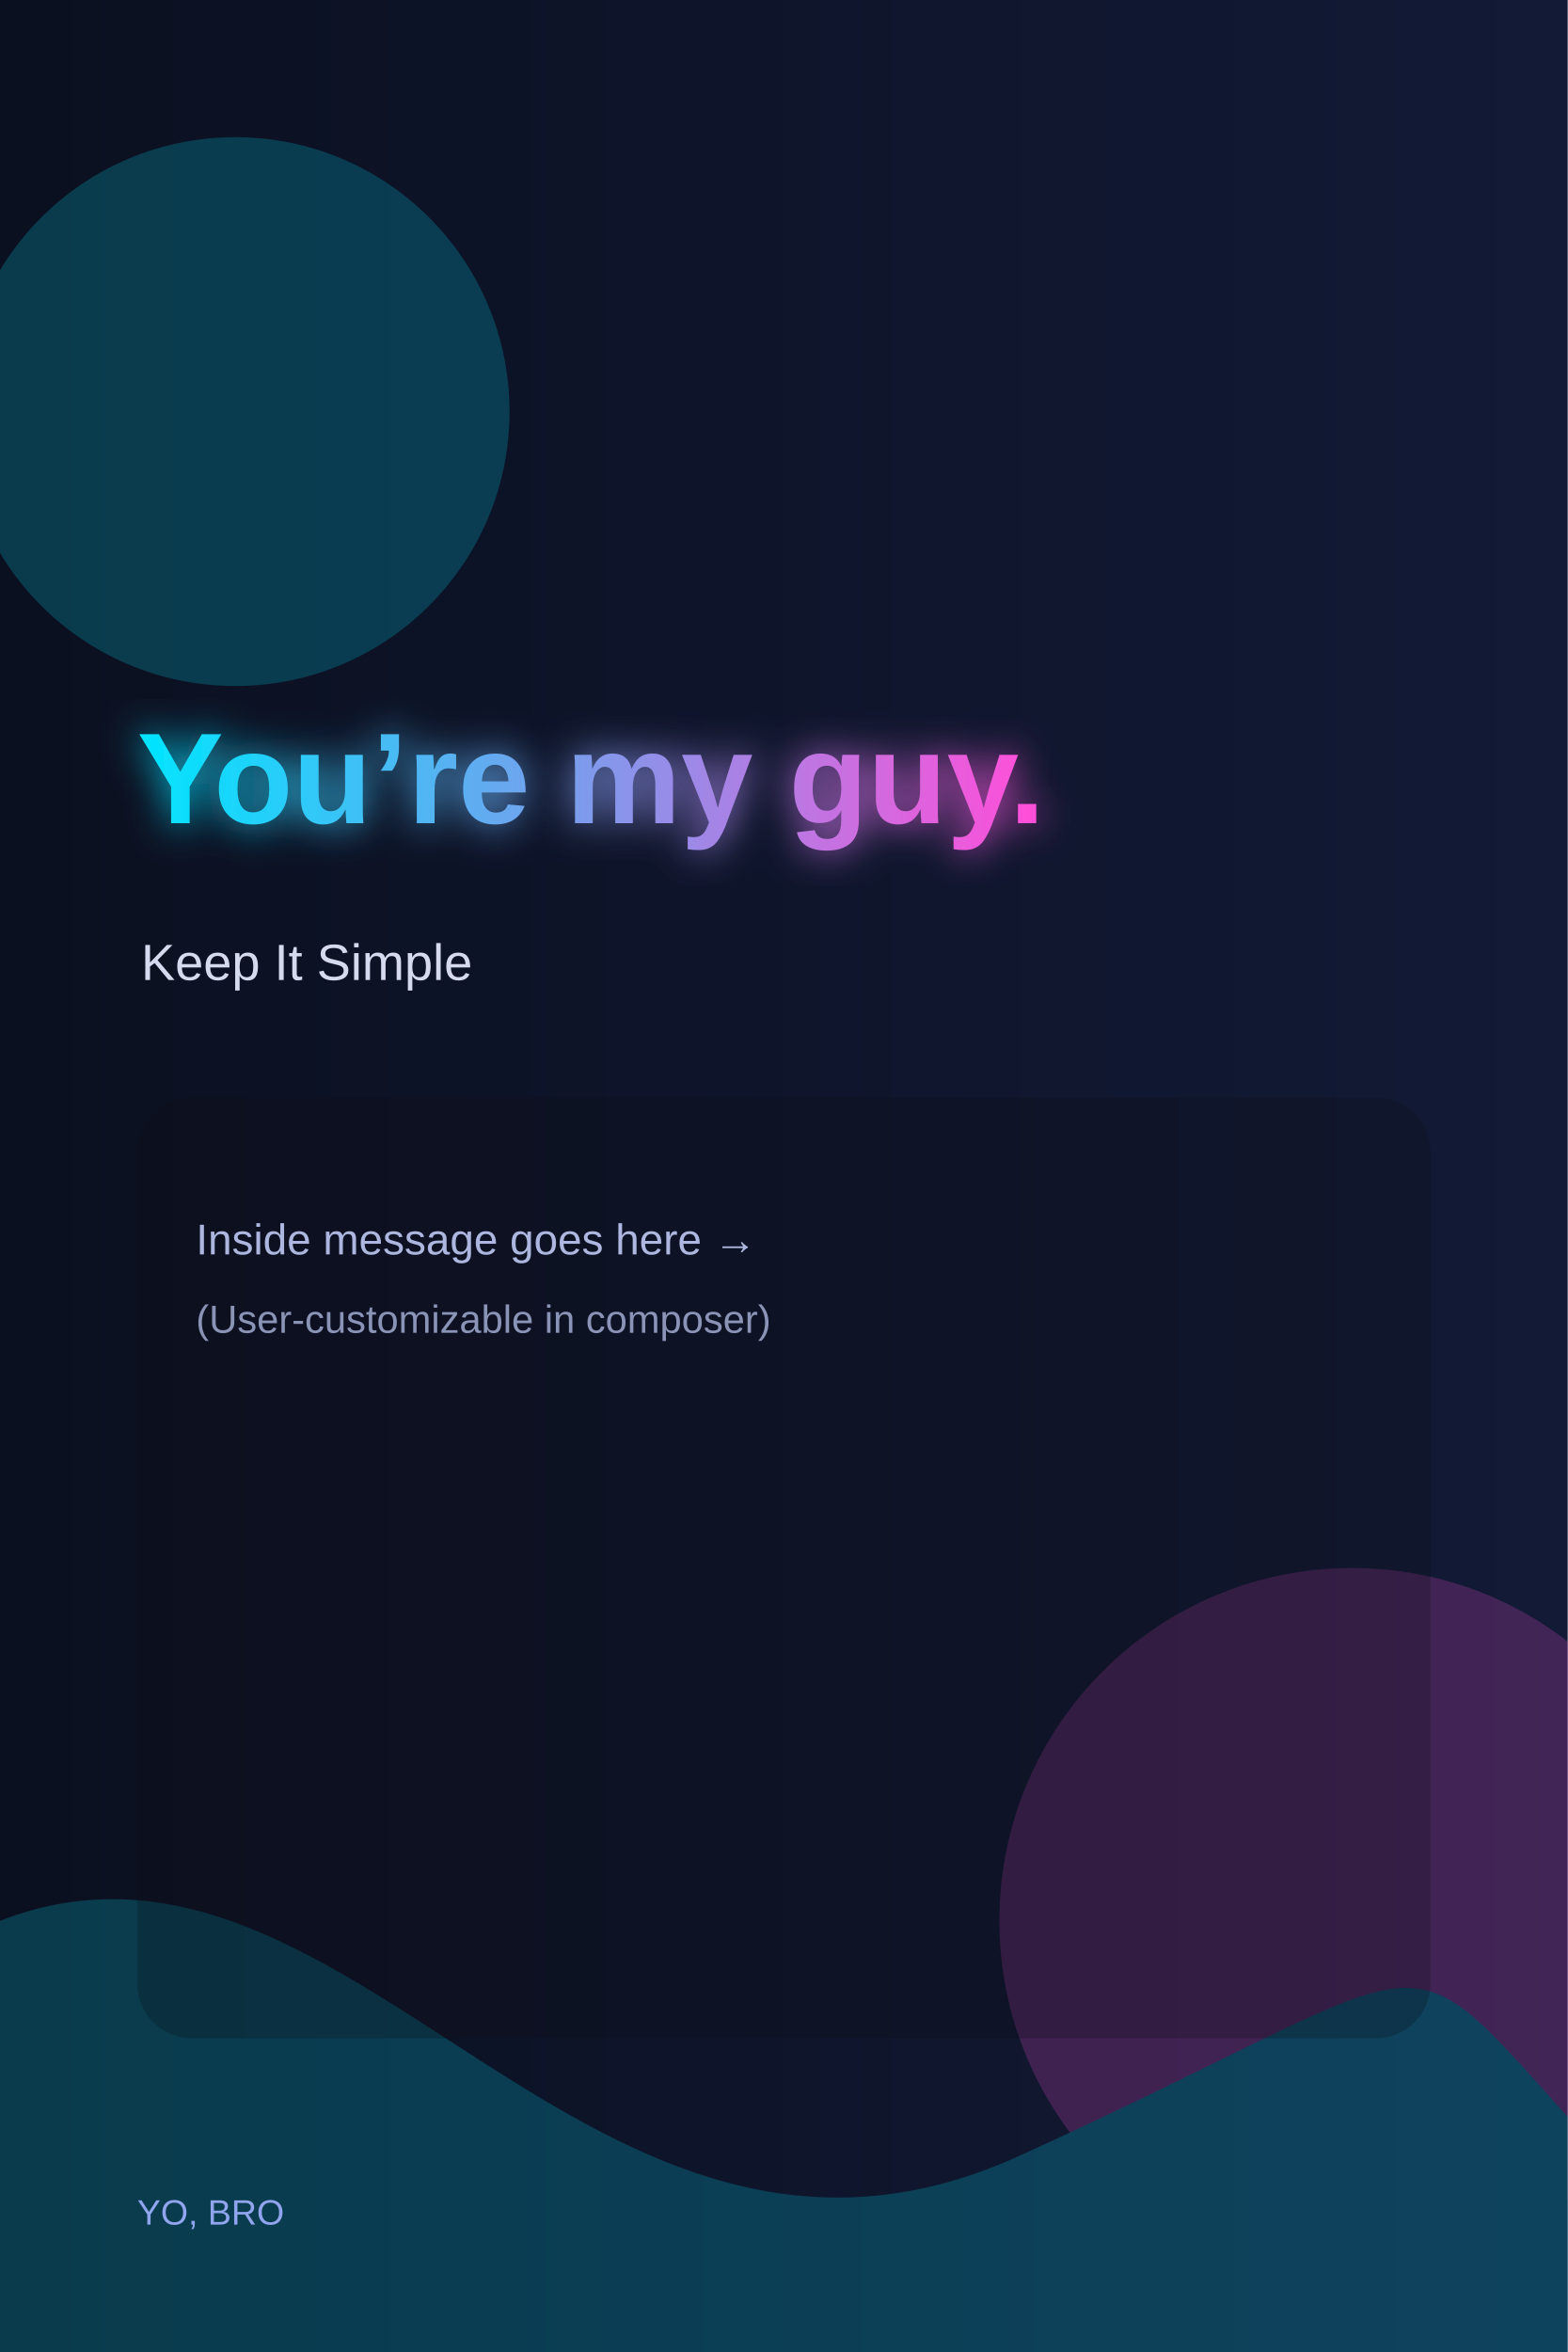
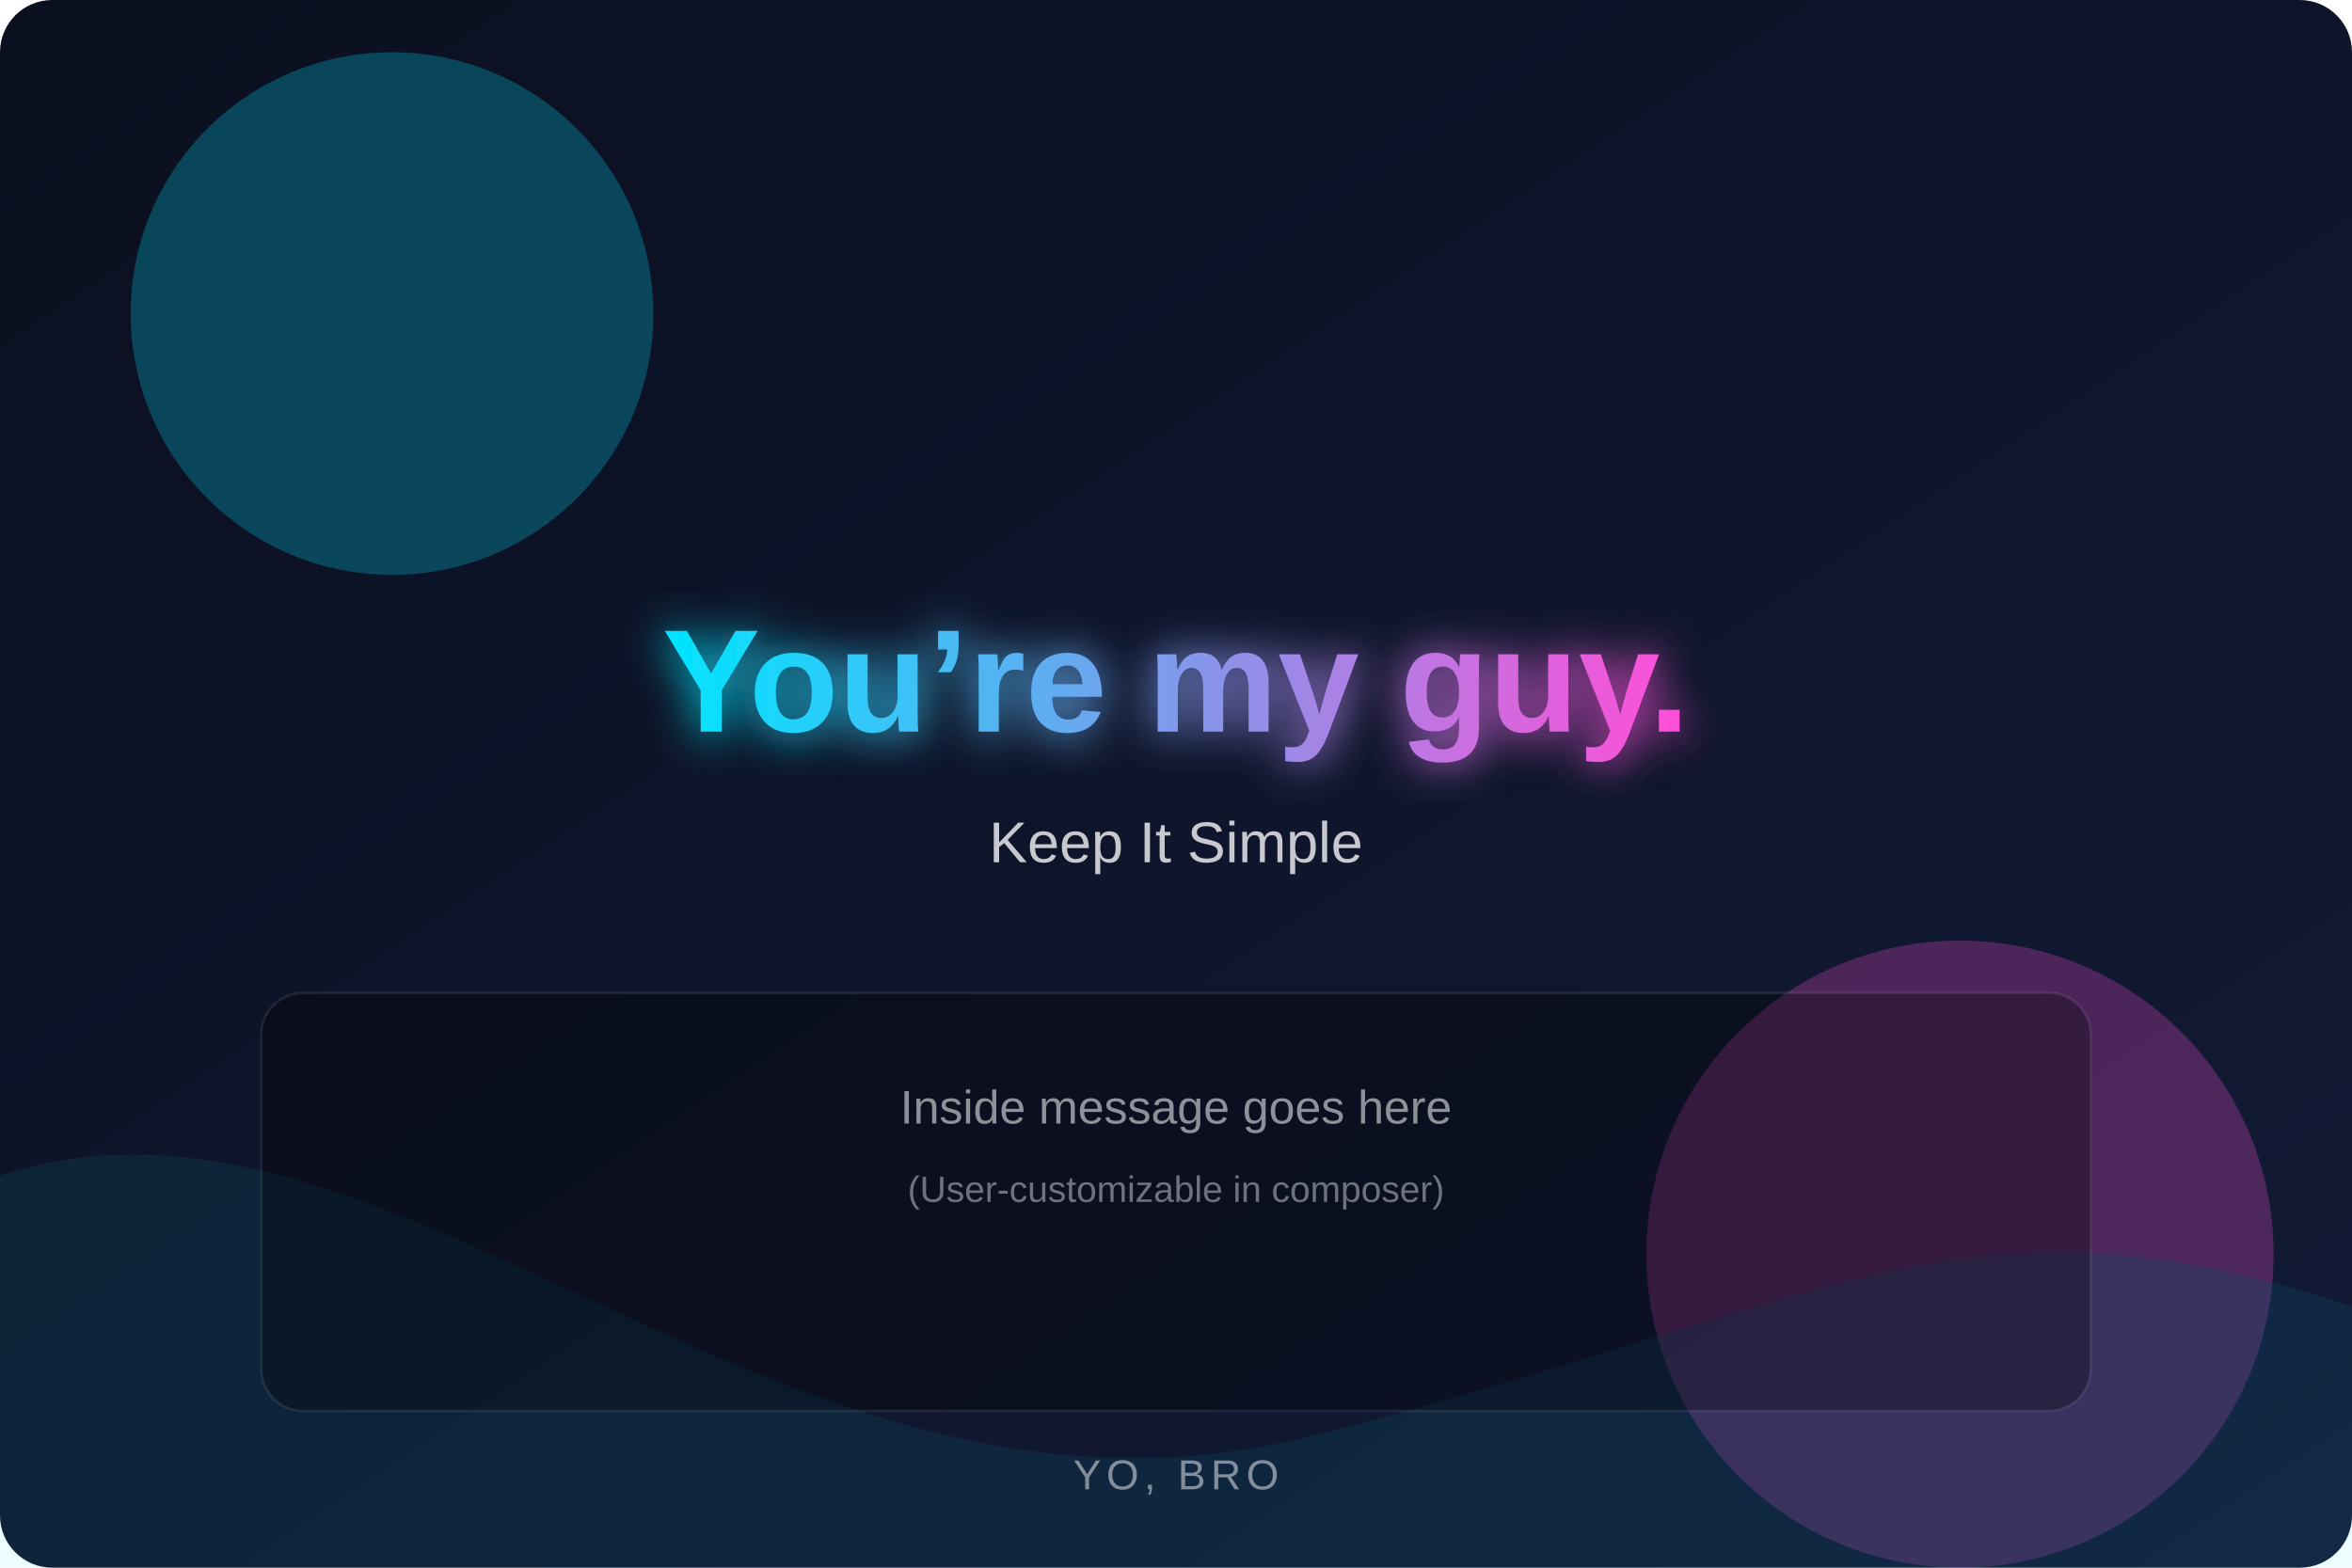
- <svg xmlns="http://www.w3.org/2000/svg" width="800" height="1200" viewBox="0 0 800 1200">
+ <svg xmlns="http://www.w3.org/2000/svg" width="1500" height="1000" viewBox="0 0 900 600">
  <defs>
-     <linearGradient id="bg" x1="0" x2="1">
+     <linearGradient id="bg" x1="0" y1="0" x2="1" y2="1">
      <stop offset="0" stop-color="#0b1020" />
      <stop offset="1" stop-color="#121a36" />
    </linearGradient>
    <linearGradient id="grad" x1="0" x2="1">
      <stop offset="0" stop-color="#00e5ff" />
      <stop offset="1" stop-color="#ff4fd8" />
    </linearGradient>
    <filter id="glow" x="-30%" y="-30%" width="160%" height="160%">
-       <feGaussianBlur stdDeviation="10" result="b" />
+       <feGaussianBlur stdDeviation="8" result="b" />
      <feMerge>
        <feMergeNode in="b" />
        <feMergeNode in="SourceGraphic" />
      </feMerge>
    </filter>
+     <filter id="softShadow">
+       <feDropShadow dx="0" dy="4" stdDeviation="8" flood-color="rgba(0,0,0,0.4)" />
+     </filter>
  </defs>
-   <rect width="800" height="1200" fill="url(#bg)" />
-   <g opacity="0.20">
-     <circle cx="120" cy="210" r="140" fill="#00e5ff" />
-     <circle cx="690" cy="980" r="180" fill="#ff4fd8" />
-     <path d="M0 980 C180 910, 300 1200, 520 1100 S710 980, 800 1080 V1200 H0 Z" fill="#00e5ff" />
+   <rect width="900" height="600" rx="20" fill="url(#bg)" />
+   <g opacity="0.25">
+     <circle cx="150" cy="120" r="100" fill="#00e5ff" />
+     <circle cx="750" cy="480" r="120" fill="#ff4fd8" />
+     <path d="M0 450 C150 400, 300 600, 500 550 S750 450, 900 500 V600 H0 Z" fill="#00e5ff" opacity="0.3" />
  </g>
  <g filter="url(#glow)">
-     <text x="70" y="420" font-family="system-ui,Segoe UI,Arial" font-size="66" font-weight="850" fill="url(#grad)">
-       You’re my guy.
-     </text>
+     <text x="450" y="280" text-anchor="middle" font-family="system-ui,Segoe UI,Arial" font-size="56" font-weight="800" fill="url(#grad)" filter="url(#softShadow)">You’re my guy.</text>
  </g>
-   <text x="72" y="500" font-family="system-ui,Segoe UI,Arial" font-size="26" fill="#e7ecff" opacity="0.92">
-     Keep It Simple
-   </text>
-   <g opacity="0.9">
-     <rect x="70" y="560" width="660" height="480" rx="28" fill="#0b0b12" opacity="0.28" />
-     <text x="100" y="640" font-family="system-ui,Segoe UI,Arial" font-size="22" fill="#c7d2fe" opacity="0.95">
-       Inside message goes here →
-     </text>
-     <text x="100" y="680" font-family="system-ui,Segoe UI,Arial" font-size="20" fill="#c7d2fe" opacity="0.75">
-       (User-customizable in composer)
-     </text>
+   <text x="450" y="330" text-anchor="middle" font-family="system-ui,Segoe UI,Arial" font-size="22" fill="rgba(255,255,255,0.85)" opacity="0.9">Keep It Simple</text>
+   <g opacity="0.85">
+     <rect x="100" y="380" width="700" height="160" rx="16" fill="rgba(0,0,0,0.35)" stroke="rgba(255,255,255,0.1)" stroke-width="1" />
+     <text x="450" y="430" text-anchor="middle" font-family="system-ui,Segoe UI,Arial" font-size="18" fill="rgba(255,255,255,0.7)" opacity="0.9">Inside message goes here</text>
+     <text x="450" y="460" text-anchor="middle" font-family="system-ui,Segoe UI,Arial" font-size="14" fill="rgba(255,255,255,0.6)" opacity="0.8">(User-customizable in composer)</text>
  </g>
-   <text x="70" y="1135" font-family="system-ui,Segoe UI,Arial" font-size="18" fill="#9fb0ff" opacity="0.9">YO, BRO</text>
+   <text x="450" y="570" text-anchor="middle" font-family="system-ui,Segoe UI,Arial" font-size="16" fill="rgba(255,255,255,0.6)" opacity="0.8" letter-spacing="2">YO, BRO</text>
</svg>
